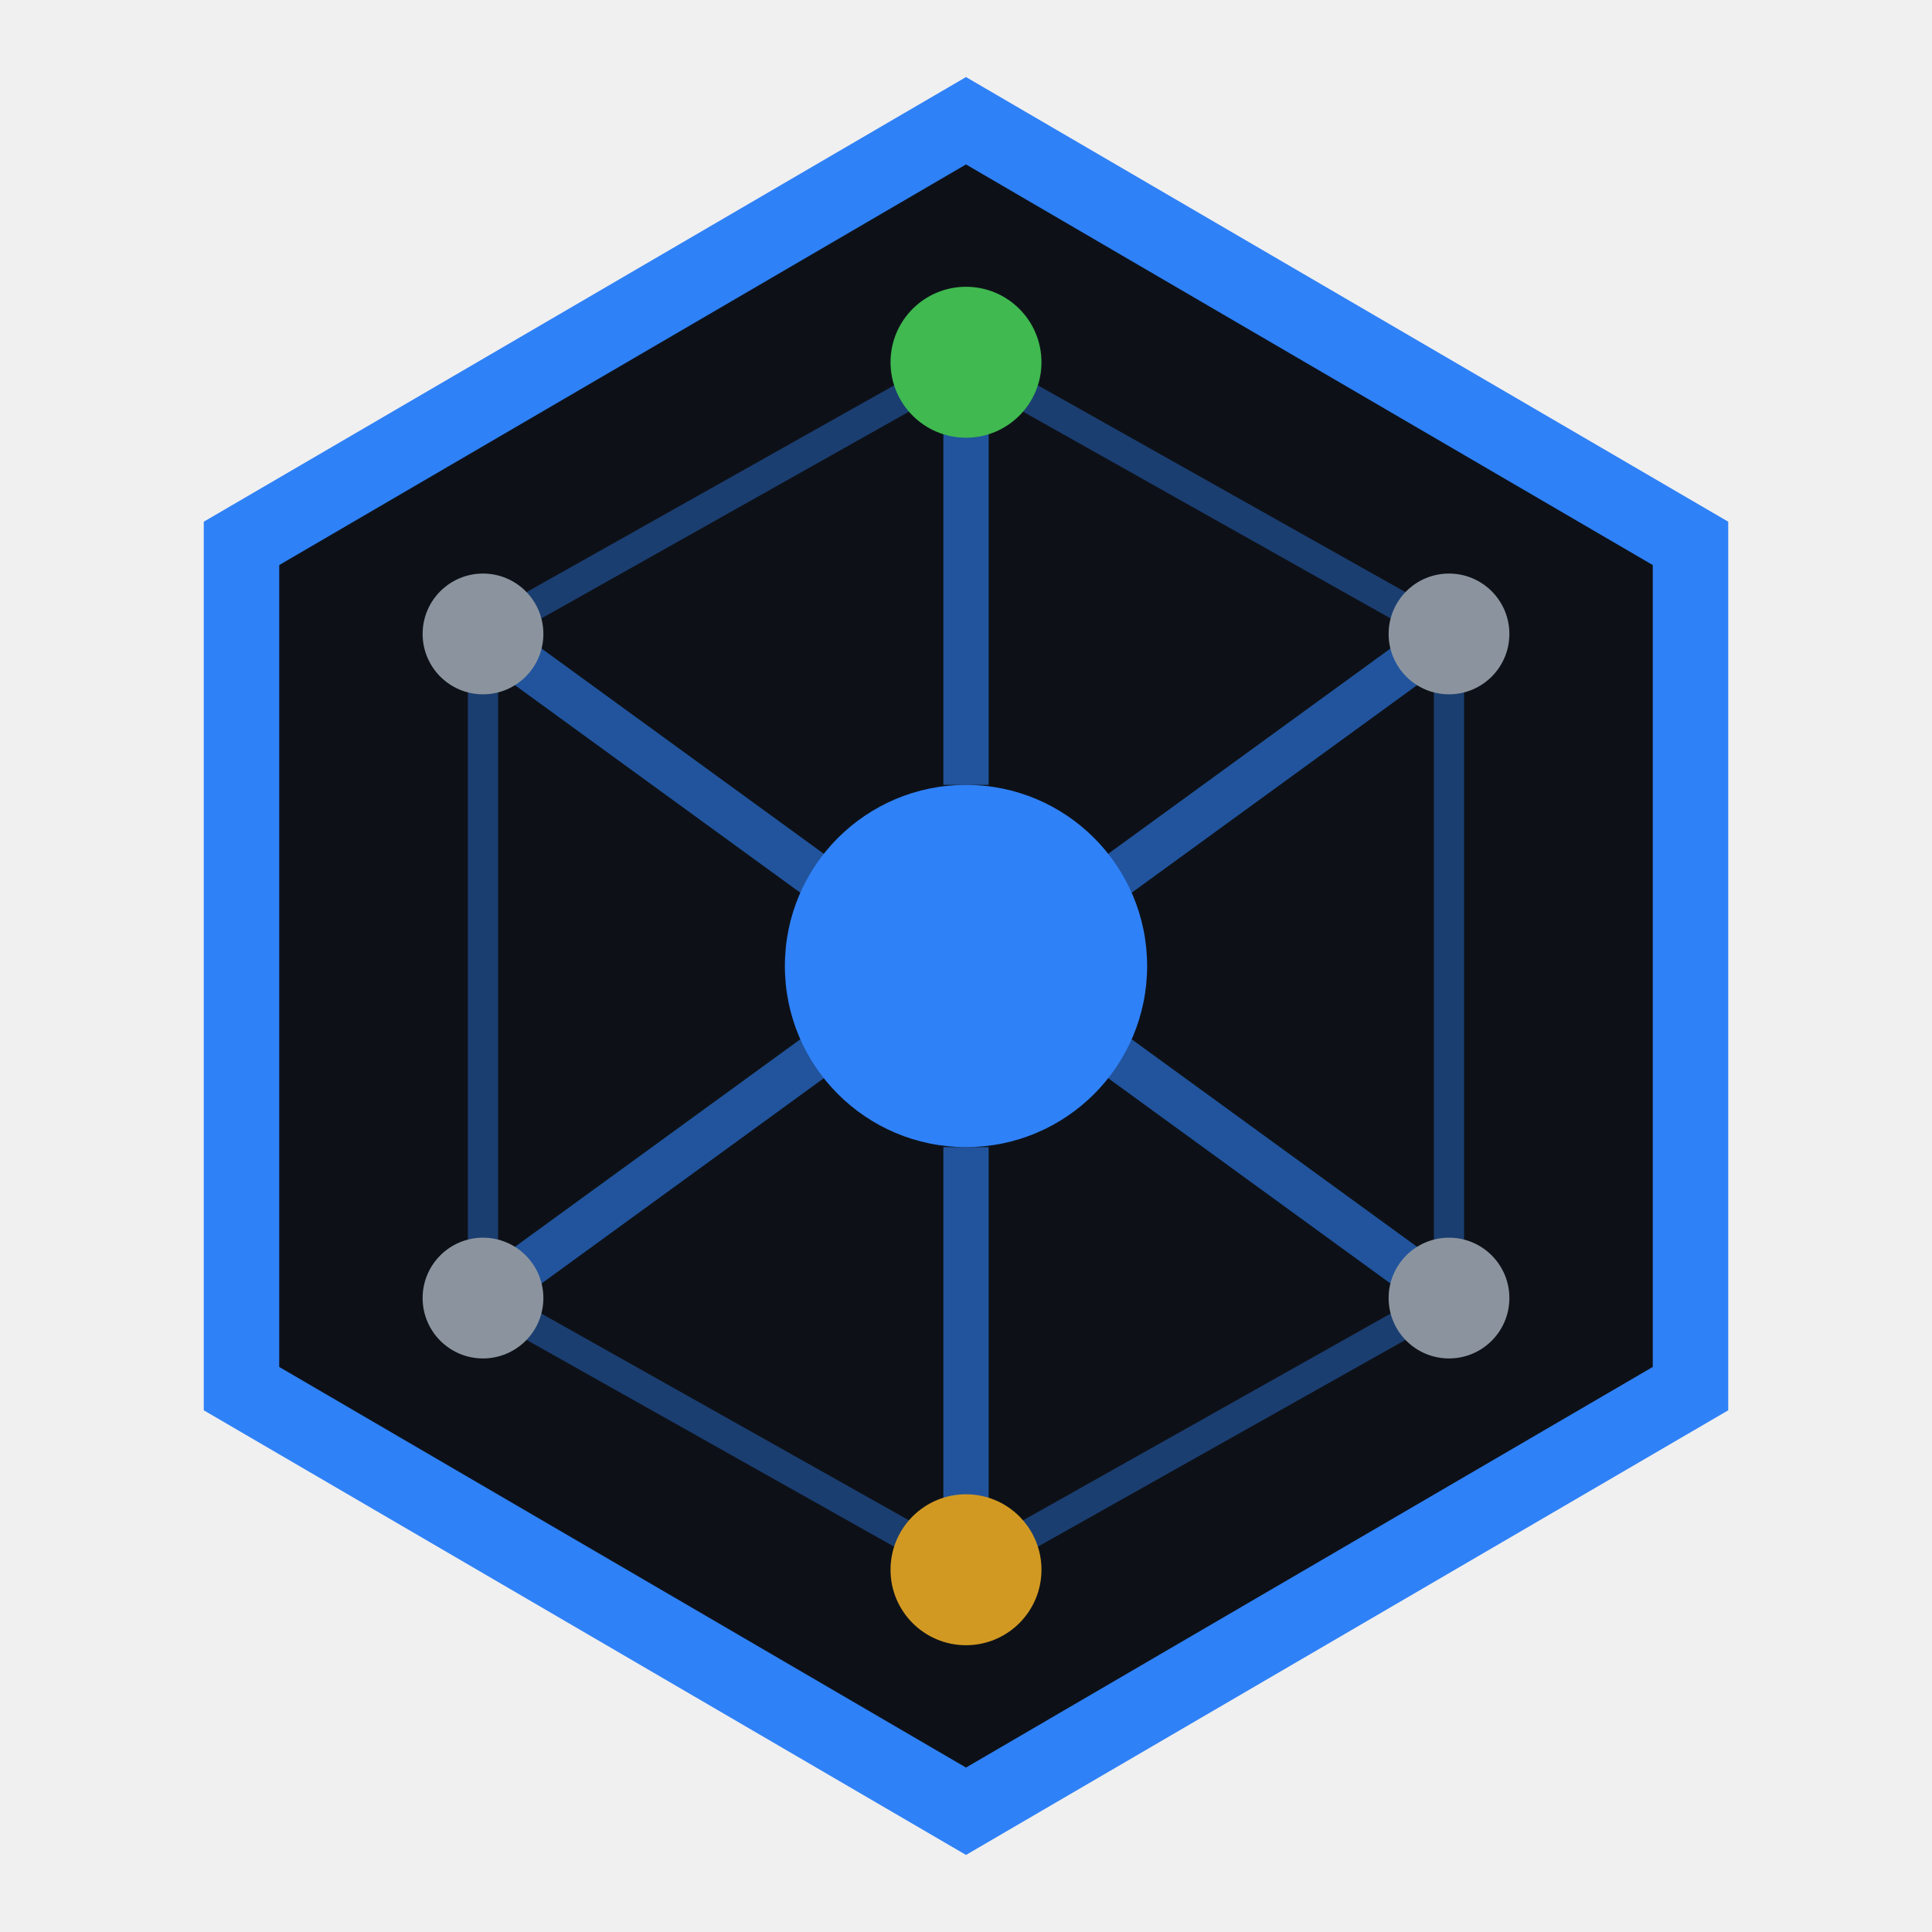
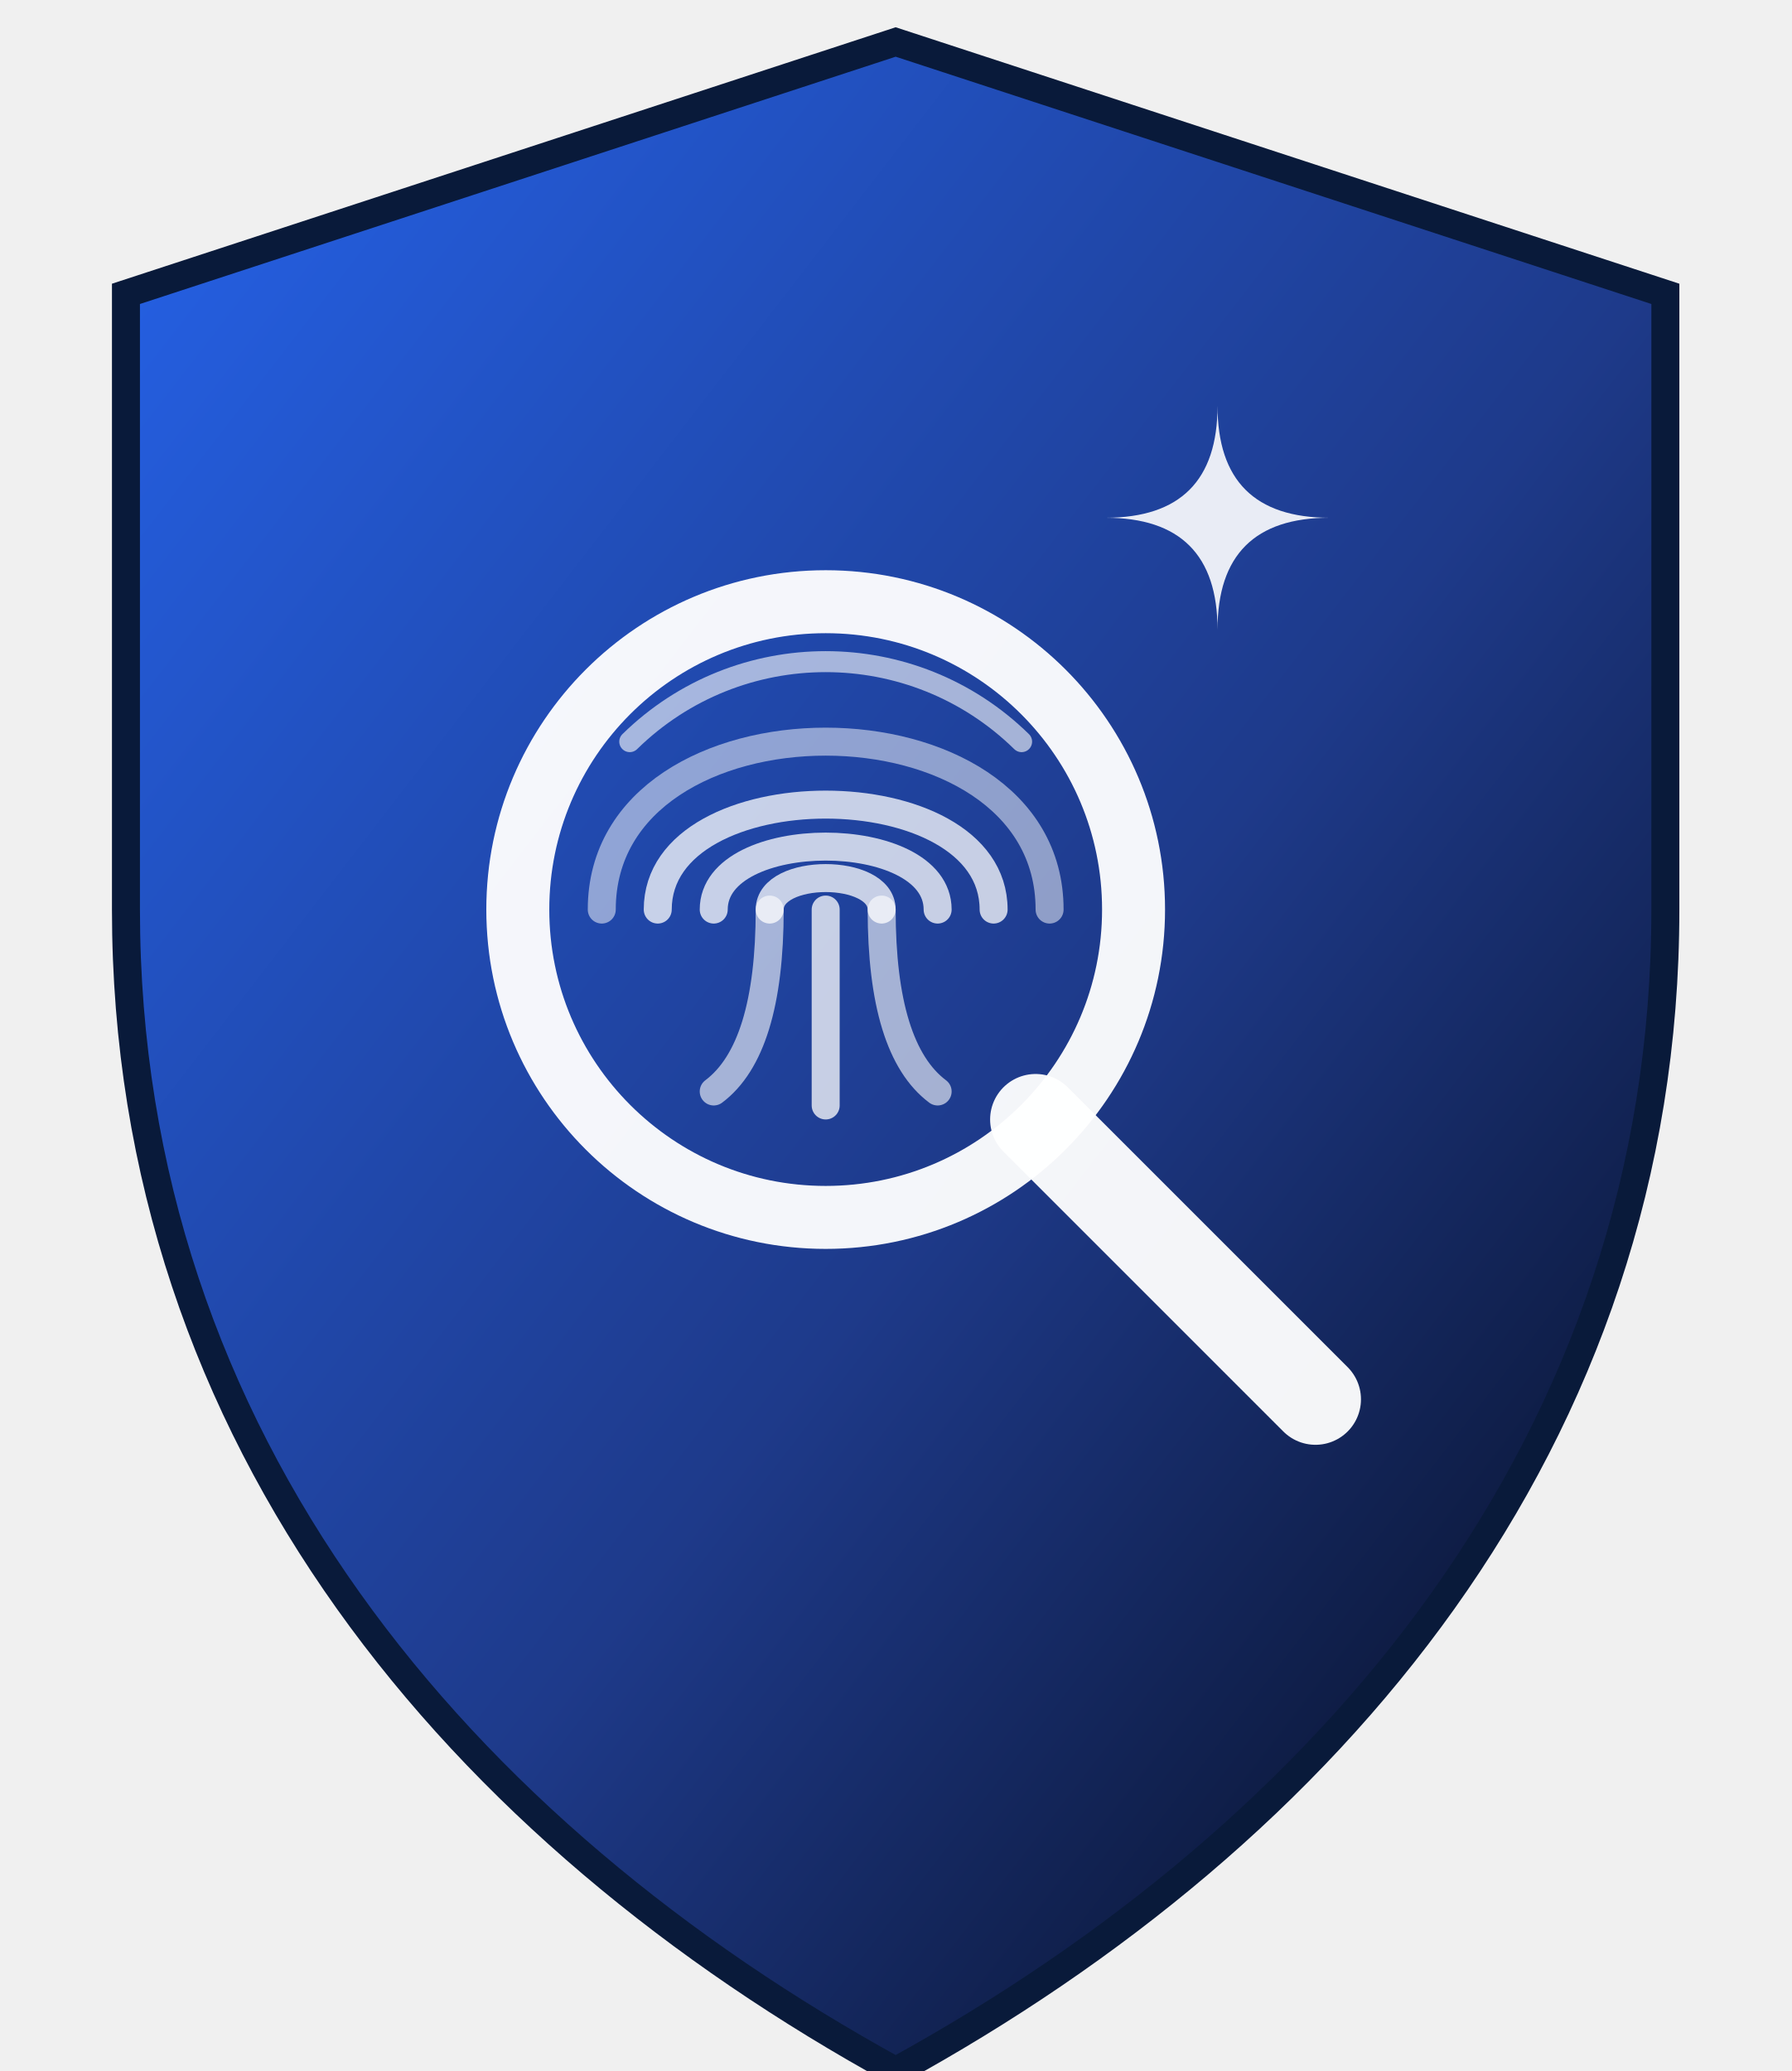
- <svg xmlns="http://www.w3.org/2000/svg" width="64" height="64" viewBox="0 0 64 64" fill="none">
-   <path d="M32 4 L56 18 L56 46 L32 60 L8 46 L8 18 Z" fill="#0d1117" stroke="#2f81f7" stroke-width="2.5" />
-   <path d="M32 12 L48 21 L48 43 L32 52 L16 43 L16 21 Z" fill="none" stroke="#2f81f7" stroke-width="1" opacity="0.4" />
-   <circle cx="32" cy="32" r="6" fill="#2f81f7" />
-   <line x1="32" y1="12" x2="32" y2="26" stroke="#2f81f7" stroke-width="1.5" opacity="0.6" />
-   <line x1="32" y1="38" x2="32" y2="52" stroke="#2f81f7" stroke-width="1.5" opacity="0.6" />
-   <line x1="16" y1="21" x2="27" y2="29" stroke="#2f81f7" stroke-width="1.5" opacity="0.6" />
-   <line x1="48" y1="21" x2="37" y2="29" stroke="#2f81f7" stroke-width="1.5" opacity="0.6" />
-   <line x1="16" y1="43" x2="27" y2="35" stroke="#2f81f7" stroke-width="1.5" opacity="0.6" />
-   <line x1="48" y1="43" x2="37" y2="35" stroke="#2f81f7" stroke-width="1.5" opacity="0.6" />
-   <circle cx="32" cy="12" r="2.5" fill="#3fb950" />
-   <circle cx="32" cy="52" r="2.5" fill="#d29922" />
-   <circle cx="16" cy="21" r="2" fill="#8b949e" />
-   <circle cx="48" cy="21" r="2" fill="#8b949e" />
-   <circle cx="16" cy="43" r="2" fill="#8b949e" />
-   <circle cx="48" cy="43" r="2" fill="#8b949e" />
+ <svg xmlns="http://www.w3.org/2000/svg" width="128" height="148" viewBox="0 0 128 148" role="img" aria-label="DFIR-Nexus logo">
+   <defs>
+     <linearGradient id="blueGrad" x1="0" y1="0" x2="1" y2="1">
+       <stop offset="0%" stop-color="#2563eb" />
+       <stop offset="55%" stop-color="#1e3a8a" />
+       <stop offset="100%" stop-color="#030712" />
+     </linearGradient>
+   </defs>
+   <g transform="translate(9,3)">
+     <path d="M55 0 L110 18 V62 C110 100 86 128 55 145 C24 128 0 100 0 62 V18 Z" fill="url(#blueGrad)" stroke="#091a3a" stroke-width="2" />
+     <path d="M78 26 Q78 34 86 34 Q78 34 78 42 Q78 34 70 34 Q78 34 78 26 Z" fill="#ffffff" opacity="0.9" />
+     <path d="M38 62 C38 52, 62 52, 62 62" fill="none" stroke="#ffffff" stroke-width="2" stroke-linecap="round" opacity="0.75" />
+     <path d="M42 62 C42 56, 58 56, 58 62" fill="none" stroke="#ffffff" stroke-width="2" stroke-linecap="round" opacity="0.75" />
+     <path d="M46 62 C46 59, 54 59, 54 62" fill="none" stroke="#ffffff" stroke-width="2" stroke-linecap="round" opacity="0.75" />
+     <path d="M34 62 C34 46, 66 46, 66 62" fill="none" stroke="#ffffff" stroke-width="2" stroke-linecap="round" opacity="0.5" />
+     <path d="M50 62 V76" fill="none" stroke="#ffffff" stroke-width="2" stroke-linecap="round" opacity="0.75" />
+     <path d="M46 62 Q46 72 42 75" fill="none" stroke="#ffffff" stroke-width="2" stroke-linecap="round" opacity="0.6" />
+     <path d="M54 62 Q54 72 58 75" fill="none" stroke="#ffffff" stroke-width="2" stroke-linecap="round" opacity="0.6" />
+     <circle cx="50" cy="62" r="22" fill="none" stroke="#ffffff" stroke-width="4.5" opacity="0.95" />
+     <path d="M36 50 A20 20 0 0 1 64 50" fill="none" stroke="#ffffff" stroke-width="1.5" opacity="0.6" stroke-linecap="round" />
+     <line x1="65" y1="77" x2="85" y2="97" stroke="#ffffff" stroke-width="6.5" stroke-linecap="round" opacity="0.95" />
+   </g>
</svg>
